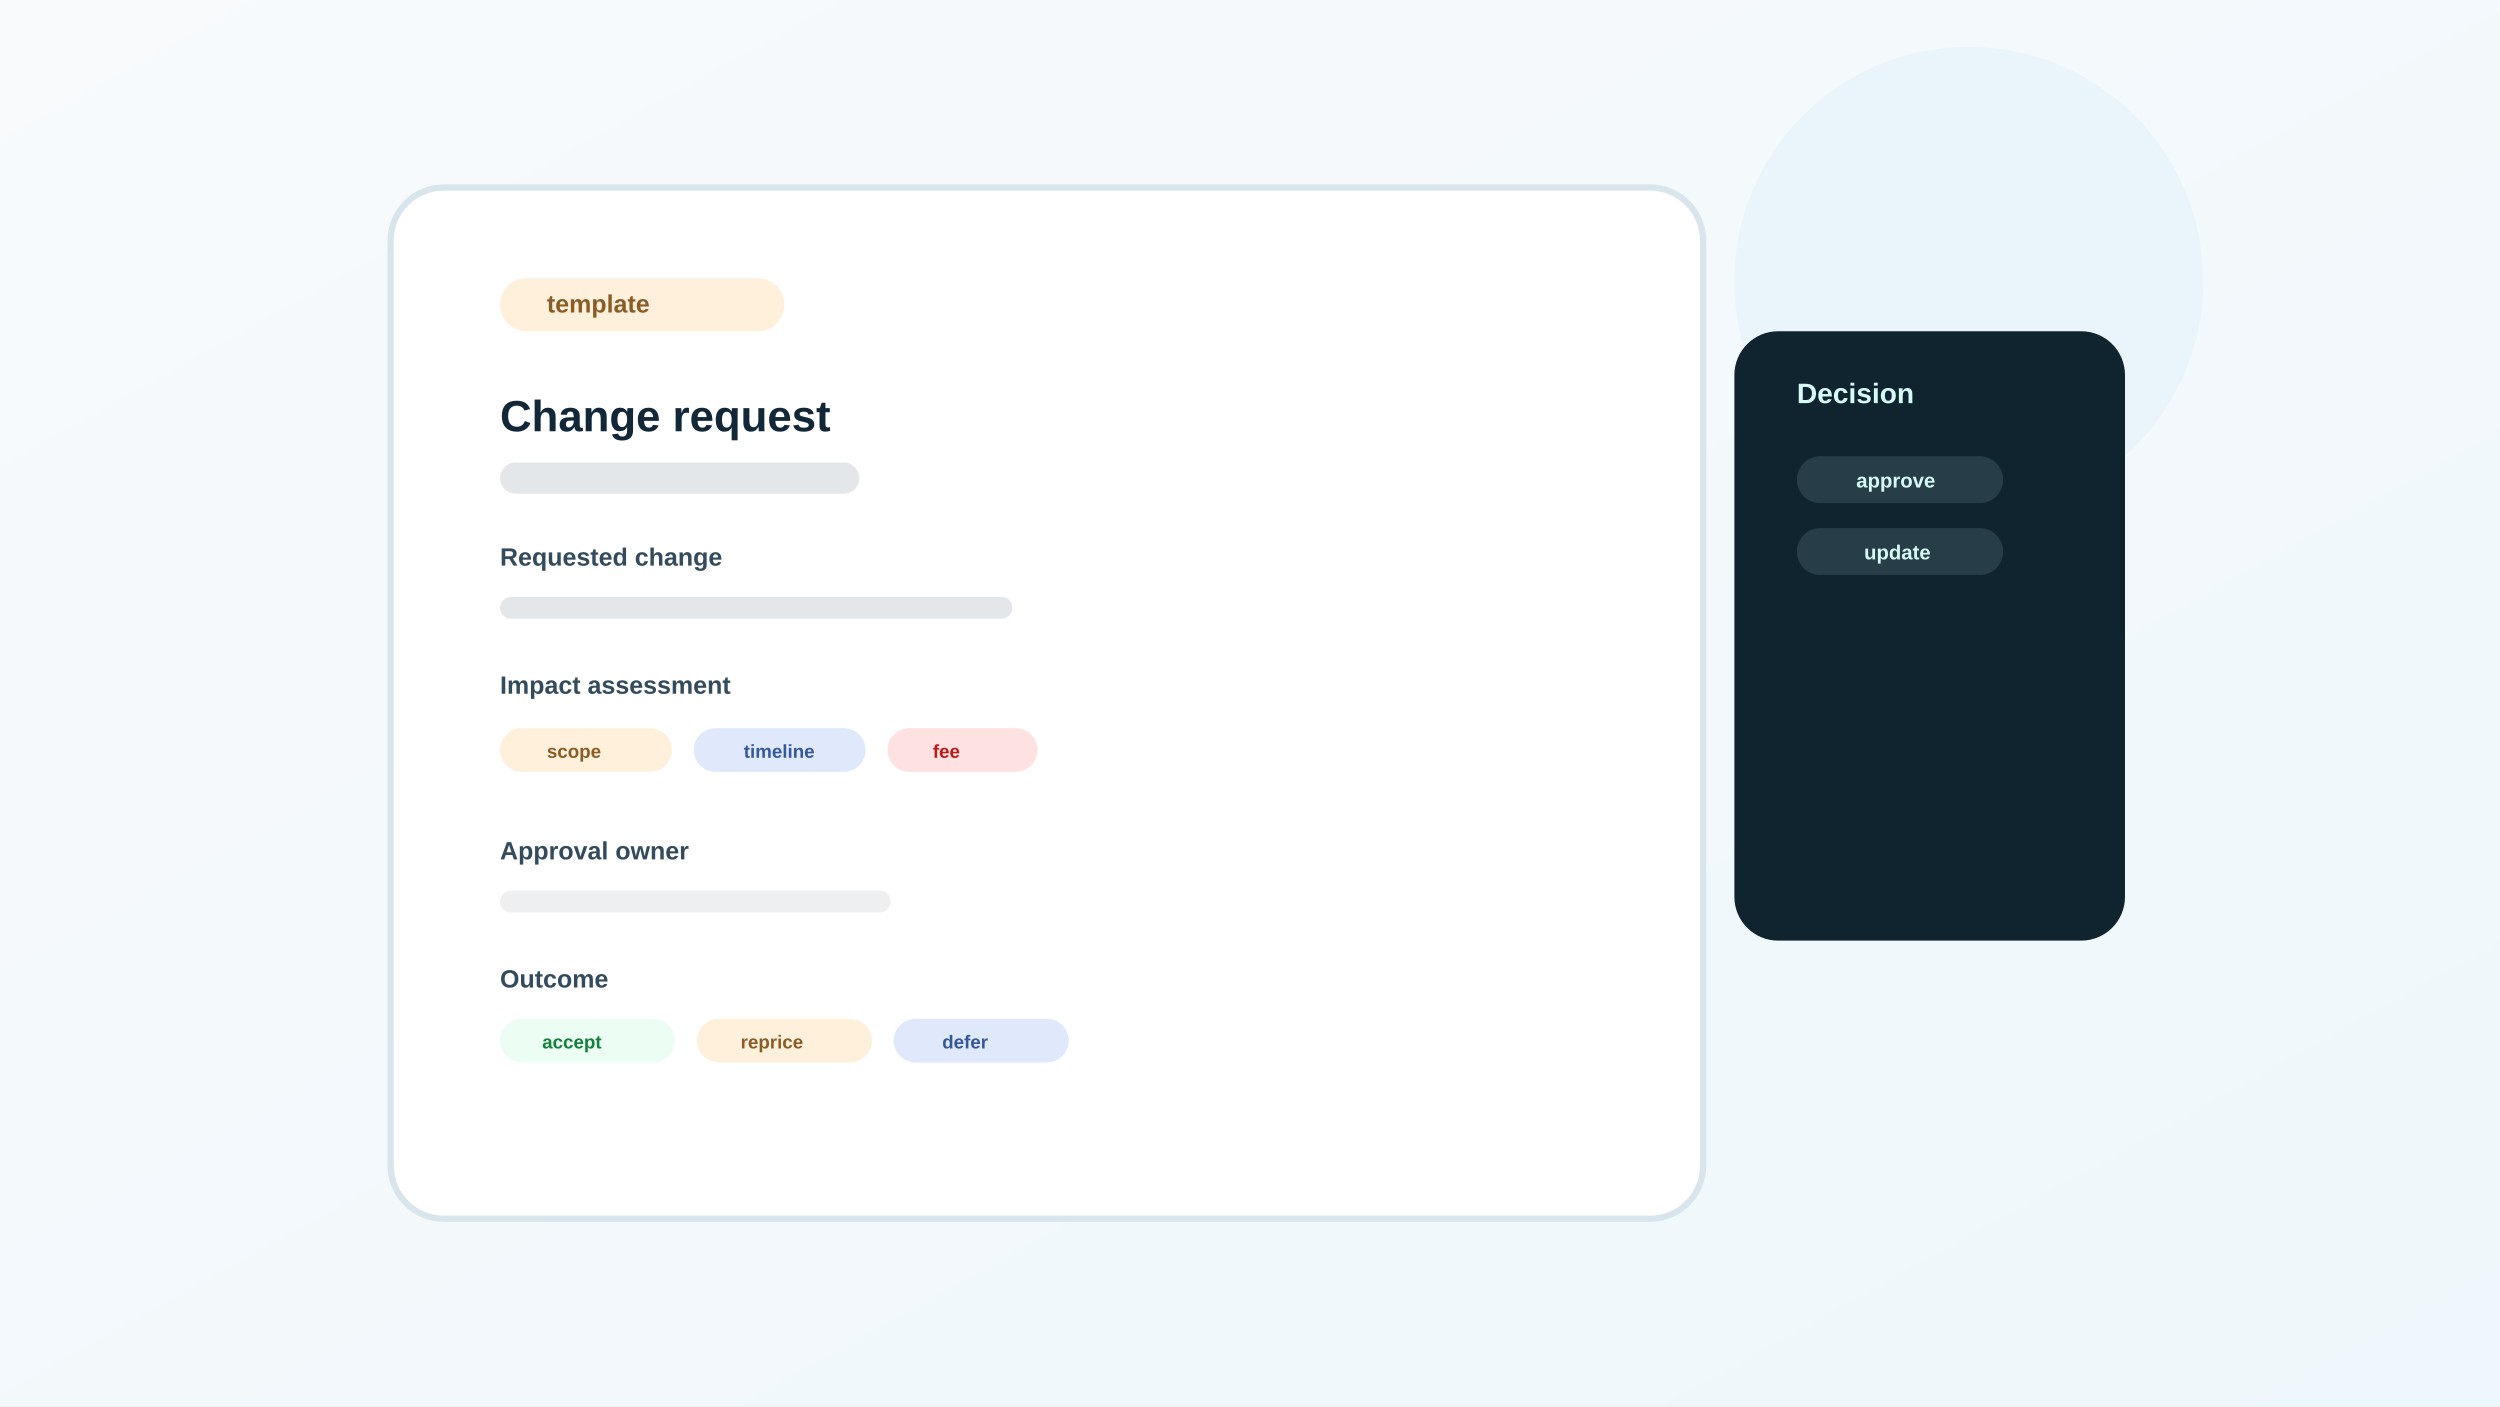
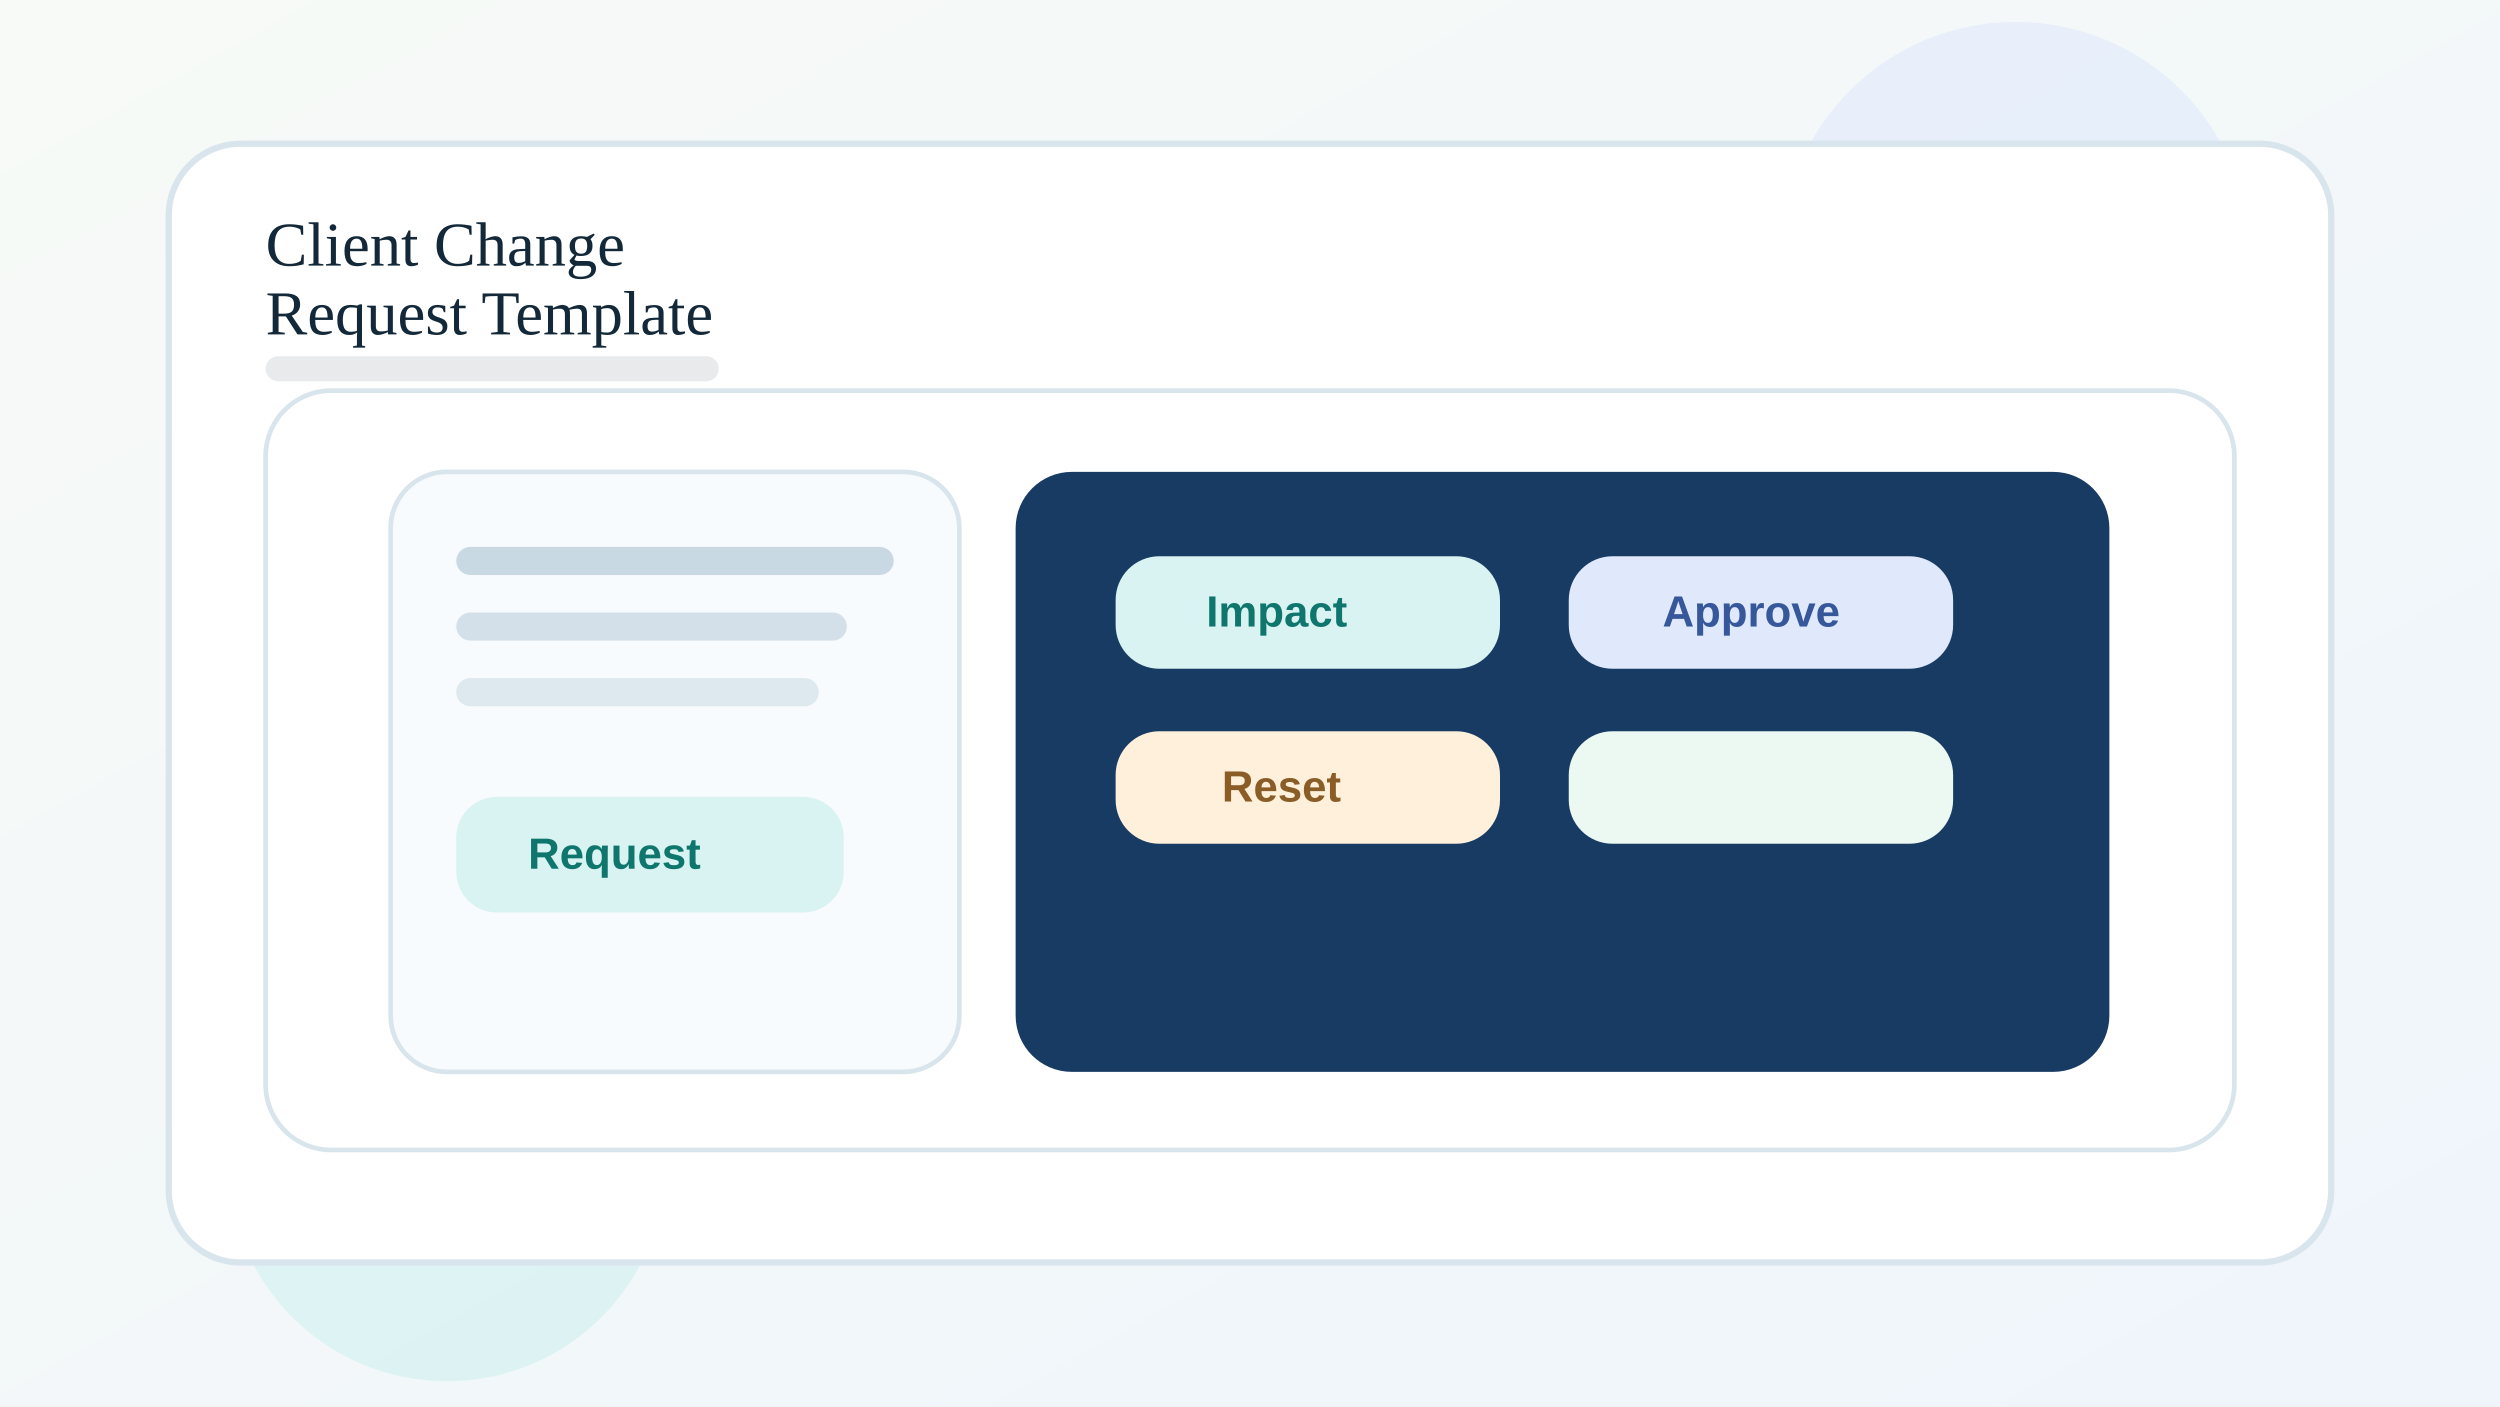
<svg xmlns="http://www.w3.org/2000/svg" viewBox="0 0 1600 900" role="img" aria-labelledby="title desc">
  <defs>
-     <linearGradient id="bg" x1="0%" y1="0%" x2="100%" y2="100%">
-       <stop offset="0%" stop-color="#f8fafc" />
-       <stop offset="100%" stop-color="#eef7fb" />
+     <linearGradient id="templates-client-change-request-template-svg-bg" x1="0%" y1="0%" x2="100%" y2="100%">
+       <stop offset="0%" stop-color="#f7faf7" />
+       <stop offset="100%" stop-color="#eff5fb" />
    </linearGradient>
  </defs>
-   <rect width="1600" height="900" fill="url(#bg)" />
-   <circle cx="1260" cy="180" r="150" fill="#eaf4fb" />
-   <rect x="250" y="120" width="840" height="660" rx="34" fill="#ffffff" stroke="#d8e5ec" stroke-width="4" />
-   <rect x="1110" y="212" width="250" height="390" rx="28" fill="#102430" />
-   <rect x="320" y="178" width="182" height="34" rx="17" fill="#fff0db" />
-   <text x="350" y="200" font-family="Segoe UI, Arial, sans-serif" font-size="16" font-weight="700" fill="#8a5d27">template</text>
-   <text x="320" y="276" font-family="Segoe UI, Arial, sans-serif" font-size="28" font-weight="700" fill="#122838">Change request</text>
-   <rect x="320" y="296" width="230" height="20" rx="10" fill="#173042" opacity=".12" />
-   <text x="320" y="362" font-family="Segoe UI, Arial, sans-serif" font-size="16" font-weight="700" fill="#334b5c">Requested change</text>
-   <rect x="320" y="382" width="328" height="14" rx="7" fill="#173042" opacity=".12" />
-   <text x="320" y="444" font-family="Segoe UI, Arial, sans-serif" font-size="16" font-weight="700" fill="#334b5c">Impact assessment</text>
-   <rect x="320" y="466" width="110" height="28" rx="14" fill="#fff0db" />
-   <rect x="444" y="466" width="110" height="28" rx="14" fill="#dfe9fb" />
-   <rect x="568" y="466" width="96" height="28" rx="14" fill="#fee2e2" />
-   <text x="350" y="485" font-family="Segoe UI, Arial, sans-serif" font-size="12" font-weight="700" fill="#8a5d27">scope</text>
-   <text x="476" y="485" font-family="Segoe UI, Arial, sans-serif" font-size="12" font-weight="700" fill="#36589a">timeline</text>
-   <text x="597" y="485" font-family="Segoe UI, Arial, sans-serif" font-size="12" font-weight="700" fill="#b91c1c">fee</text>
-   <text x="320" y="550" font-family="Segoe UI, Arial, sans-serif" font-size="16" font-weight="700" fill="#334b5c">Approval owner</text>
-   <rect x="320" y="570" width="250" height="14" rx="7" fill="#173042" opacity=".08" />
-   <text x="320" y="632" font-family="Segoe UI, Arial, sans-serif" font-size="16" font-weight="700" fill="#334b5c">Outcome</text>
-   <rect x="320" y="652" width="112" height="28" rx="14" fill="#ecfdf3" />
-   <rect x="446" y="652" width="112" height="28" rx="14" fill="#fff0db" />
-   <rect x="572" y="652" width="112" height="28" rx="14" fill="#dfe9fb" />
-   <text x="347" y="671" font-family="Segoe UI, Arial, sans-serif" font-size="12" font-weight="700" fill="#15803d">accept</text>
-   <text x="474" y="671" font-family="Segoe UI, Arial, sans-serif" font-size="12" font-weight="700" fill="#8a5d27">reprice</text>
-   <text x="603" y="671" font-family="Segoe UI, Arial, sans-serif" font-size="12" font-weight="700" fill="#36589a">defer</text>
-   <text x="1150" y="258" font-family="Segoe UI, Arial, sans-serif" font-size="18" font-weight="700" fill="#d6faf5">Decision</text>
-   <rect x="1150" y="292" width="132" height="30" rx="15" fill="#d6faf5" opacity=".12" />
-   <rect x="1150" y="338" width="132" height="30" rx="15" fill="#d6faf5" opacity=".12" />
-   <text x="1188" y="312" font-family="Segoe UI, Arial, sans-serif" font-size="13" font-weight="700" fill="#d6faf5">approve</text>
-   <text x="1193" y="358" font-family="Segoe UI, Arial, sans-serif" font-size="13" font-weight="700" fill="#d6faf5">update</text>
+   <rect width="1600" height="900" fill="url(#templates-client-change-request-template-svg-bg)" />
+   <circle cx="1290" cy="164" r="150" fill="#dfe9fb" opacity=".6" />
+   <circle cx="286" cy="744" r="140" fill="#d8f3f1" opacity=".8" />
+   <rect x="108" y="92" width="1384" height="716" rx="46" fill="#ffffff" stroke="#d9e5ec" stroke-width="4" />
+   <text x="170" y="170" font-family="Georgia, 'Times New Roman', serif" font-size="40" fill="#132838">Client Change</text>
+   <text x="170" y="214" font-family="Georgia, 'Times New Roman', serif" font-size="40" fill="#132838">Request Template</text>
+   <rect x="170" y="228" width="290" height="16" rx="8" fill="#132838" opacity=".10" />
+   <rect x="170" y="250" width="1260" height="486" rx="42" fill="#ffffff" stroke="#d9e5ec" stroke-width="3" />
+   <rect x="250" y="302" width="364" height="384" rx="36" fill="#f8fbfd" stroke="#d9e5ec" stroke-width="3" />
+   <rect x="650" y="302" width="700" height="384" rx="36" fill="#183b63" />
+   <rect x="292" y="350" width="280" height="18" rx="9" fill="#c9d9e4" />
+   <rect x="292" y="392" width="250" height="18" rx="9" fill="#c9d9e4" opacity=".78" />
+   <rect x="292" y="434" width="232" height="18" rx="9" fill="#c9d9e4" opacity=".56" />
+   <rect x="292" y="510" width="248" height="74" rx="26" fill="#d8f3f1" />
+   <text x="338" y="556" font-family="Arial, sans-serif" font-size="28" font-weight="700" fill="#0f766e">Request</text>
+   <rect x="714" y="356" width="246" height="72" rx="28" fill="#d8f3f1" />
+   <rect x="1004" y="356" width="246" height="72" rx="28" fill="#dfe9fb" />
+   <rect x="714" y="468" width="246" height="72" rx="28" fill="#fff0db" />
+   <rect x="1004" y="468" width="246" height="72" rx="28" fill="#ecf8f2" />
+   <text x="772" y="401" font-family="Arial, sans-serif" font-size="28" font-weight="700" fill="#0f766e">Impact</text>
+   <text x="1064" y="401" font-family="Arial, sans-serif" font-size="28" font-weight="700" fill="#36589a">Approve</text>
+   <text x="782" y="513" font-family="Arial, sans-serif" font-size="28" font-weight="700" fill="#8a5d27">Reset</text>
</svg>
